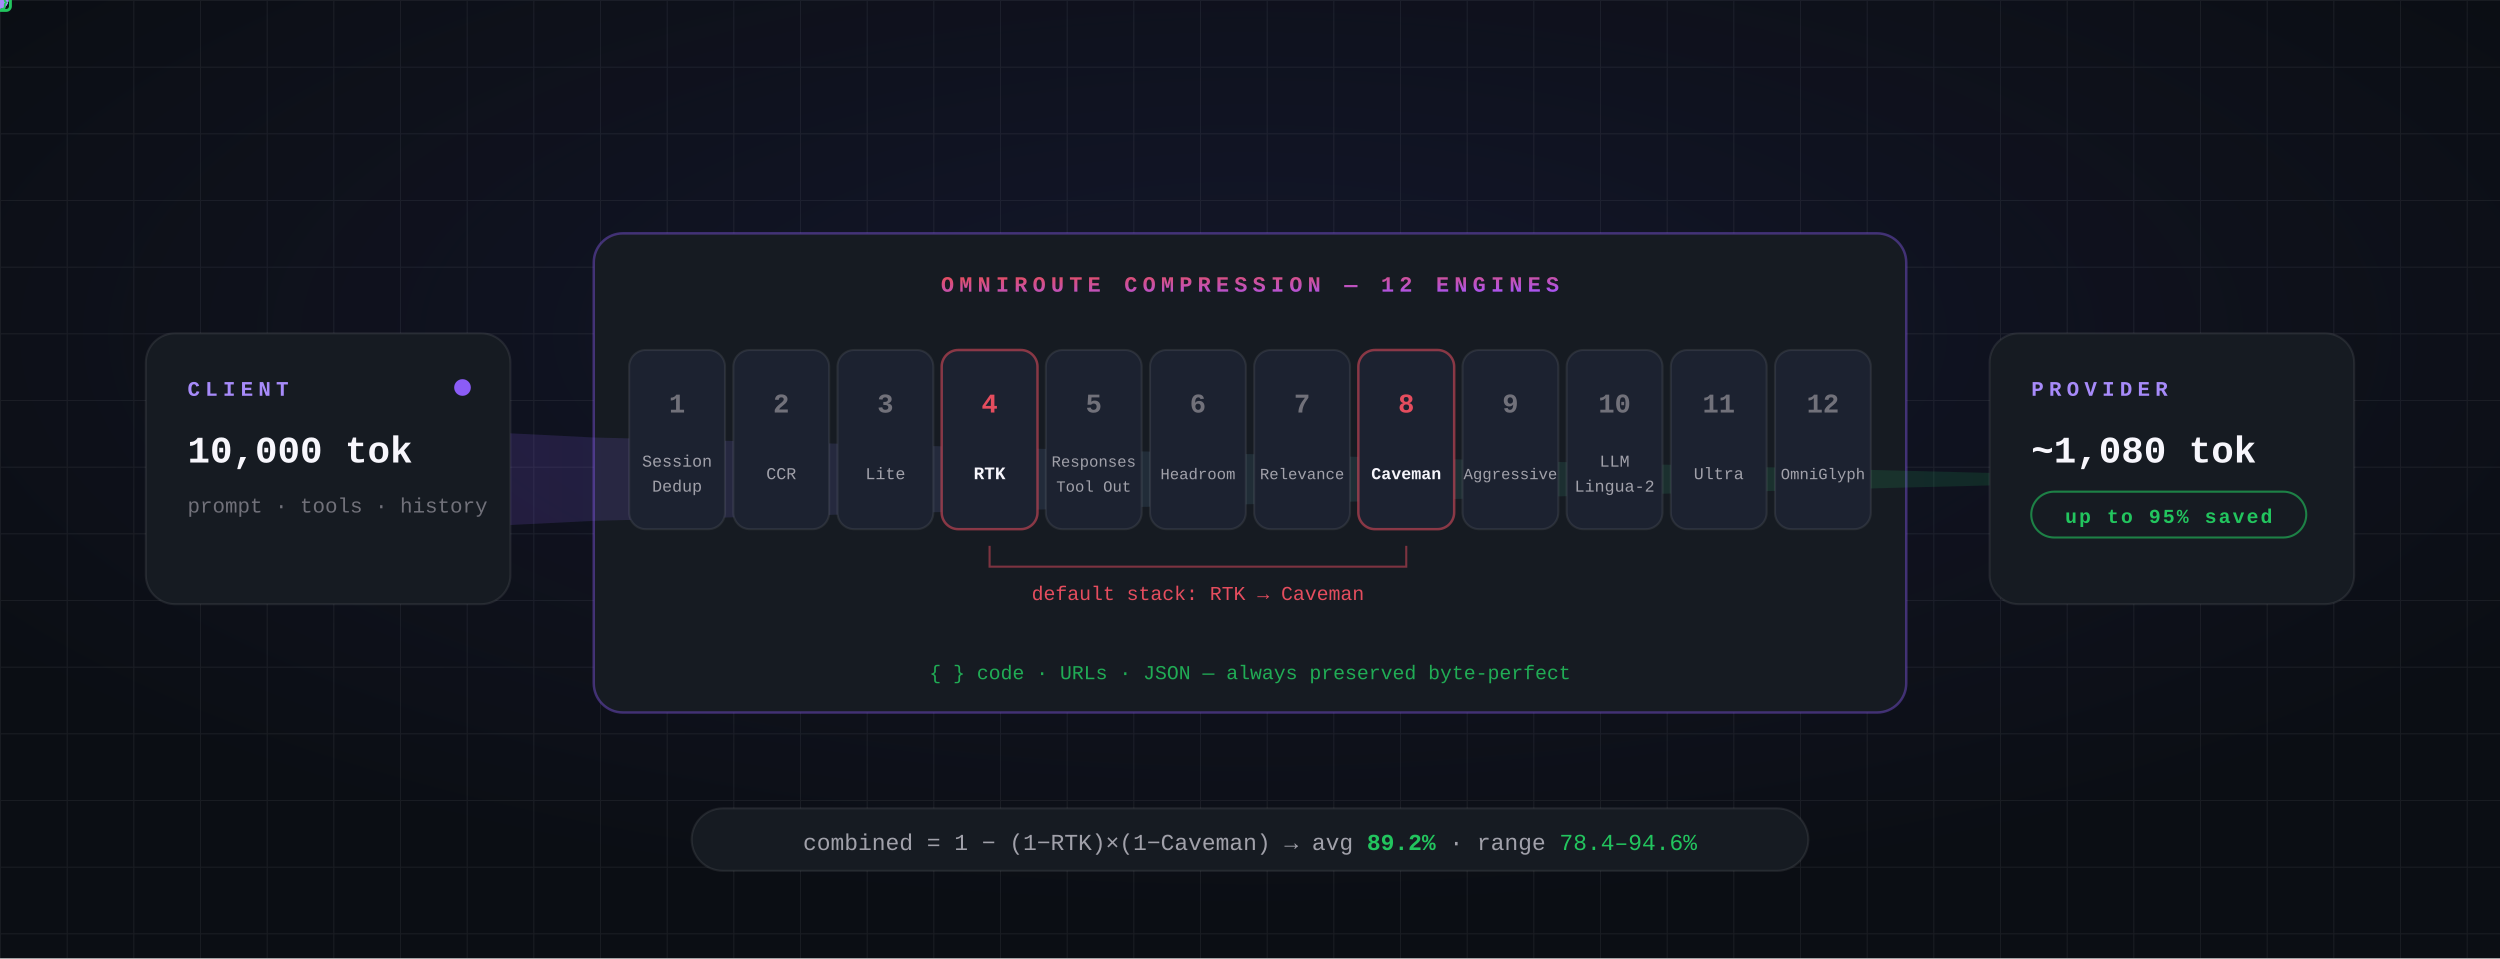
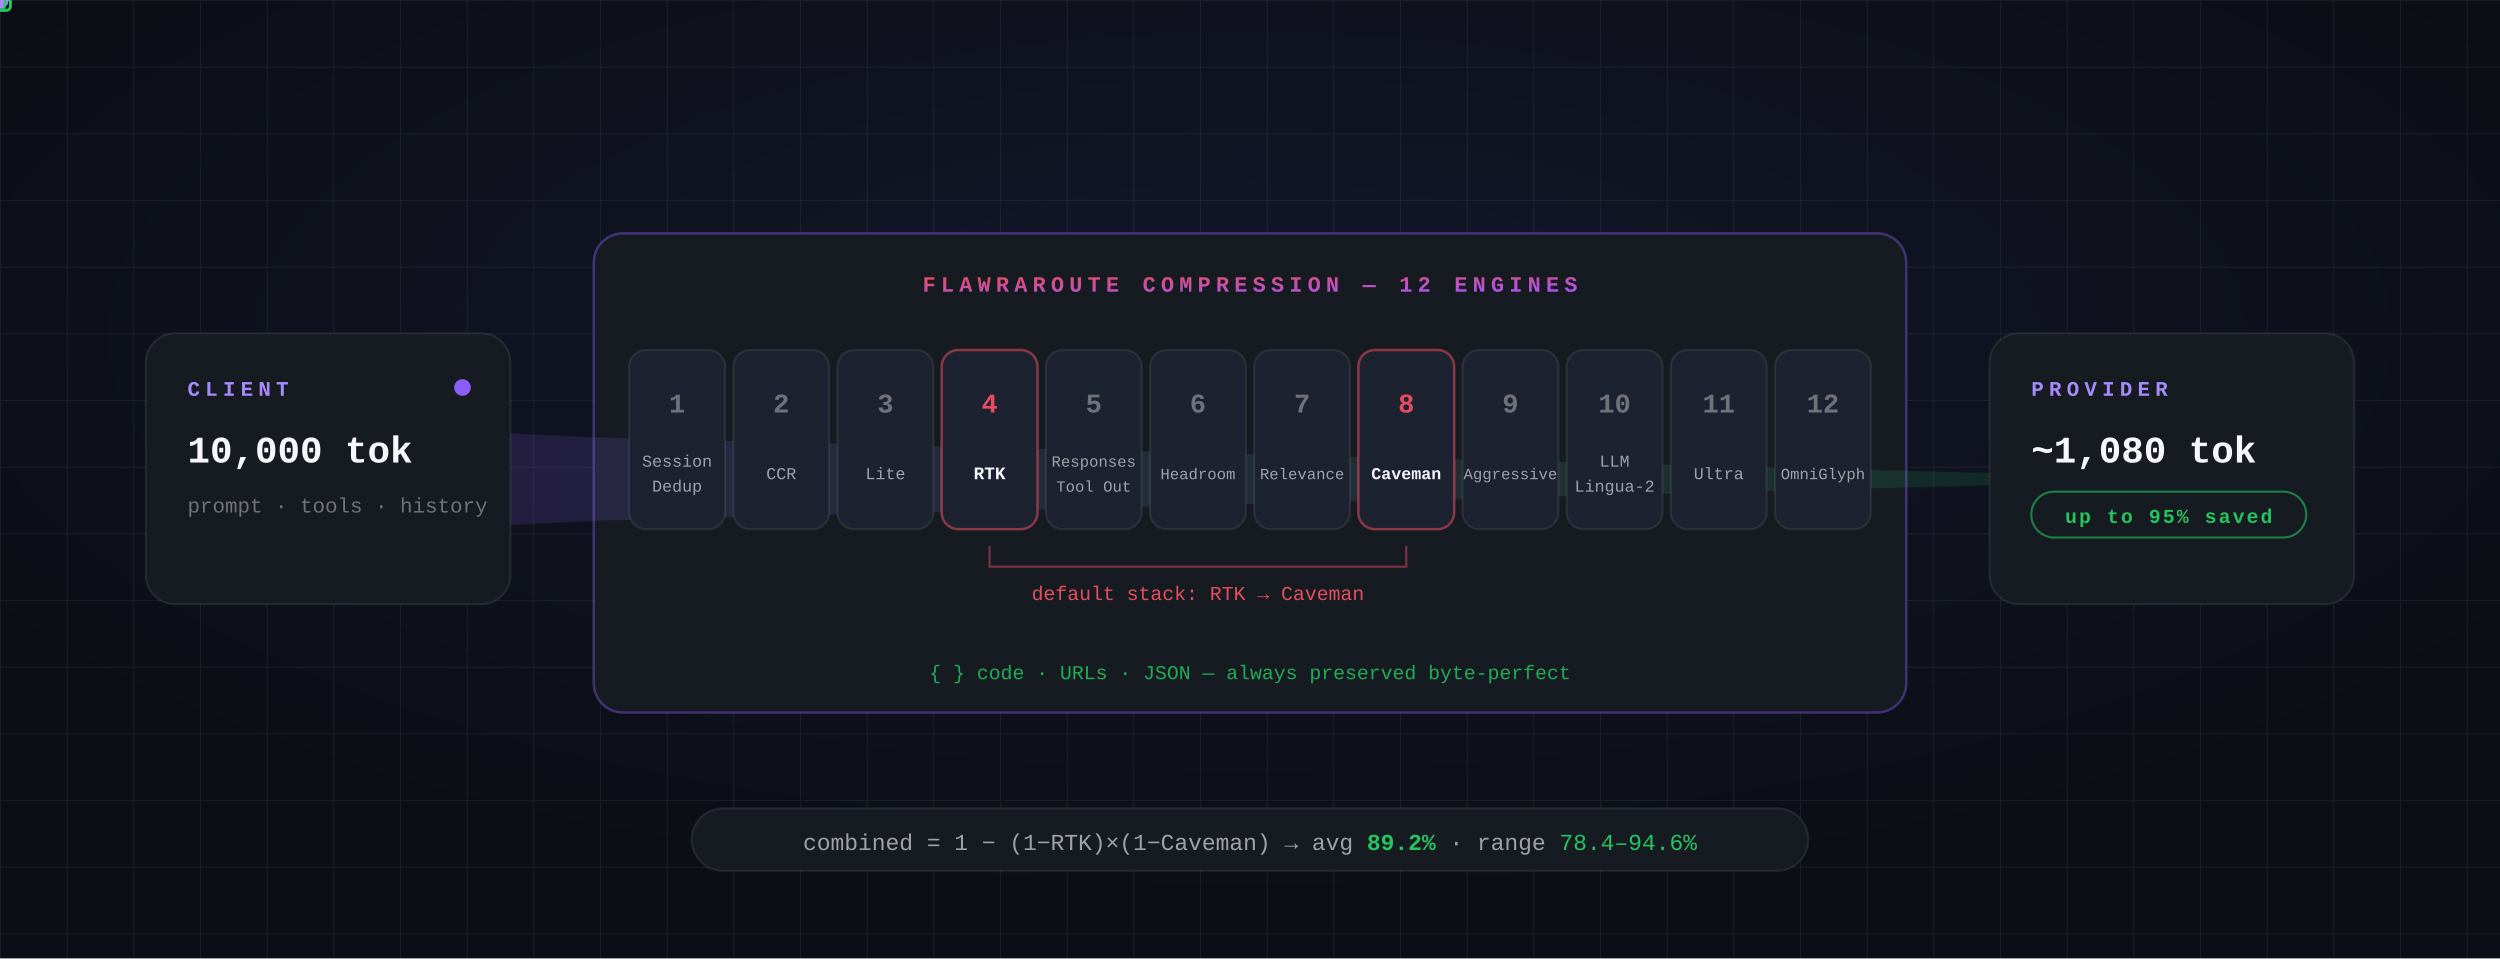
- <svg xmlns="http://www.w3.org/2000/svg" viewBox="0 0 1200 460" role="img" aria-label="OmniRoute compression pipeline: a client request of 10,000 tokens passes through 12 stacked engines — Session-Dedup, CCR, Lite, RTK, Responses Tool Output, Headroom, Relevance, Caveman, Aggressive, LLMLingua-2, Ultra, OmniGlyph — and reaches the provider at about 1,080 tokens, up to 95% saved. The default stacked combo runs RTK then Caveman (average 89.2%, range 78.4–94.6%). Code, URLs and JSON are always preserved byte-perfect.">
+ <svg xmlns="http://www.w3.org/2000/svg" viewBox="0 0 1200 460" role="img" aria-label="FlawraRoute compression pipeline: a client request of 10,000 tokens passes through 12 stacked engines — Session-Dedup, CCR, Lite, RTK, Responses Tool Output, Headroom, Relevance, Caveman, Aggressive, LLMLingua-2, Ultra, OmniGlyph — and reaches the provider at about 1,080 tokens, up to 95% saved. The default stacked combo runs RTK then Caveman (average 89.2%, range 78.4–94.6%). Code, URLs and JSON are always preserved byte-perfect.">
  <defs>
    <pattern id="gridPaperZ" width="32" height="32" patternUnits="userSpaceOnUse">
      <path d="M 32 0 L 0 0 0 32" fill="none" stroke="#ffffff" stroke-opacity="0.06" stroke-width="1" />
    </pattern>
    <radialGradient id="bgGlowZ" cx="50%" cy="35%" r="60%">
      <stop offset="0%" stop-color="#6366f1" stop-opacity="0.10" />
      <stop offset="100%" stop-color="#6366f1" stop-opacity="0" />
    </radialGradient>
    <linearGradient id="funnelZ" x1="0" y1="0" x2="1" y2="0">
      <stop offset="0%" stop-color="#8b5cf6" stop-opacity="0.16" />
      <stop offset="100%" stop-color="#22c55e" stop-opacity="0.14" />
    </linearGradient>
    <path id="pTokZ" d="M 245,230 L 955,230" />
  </defs>
  <rect width="1200" height="460" fill="#0b0e14" />
  <rect width="1200" height="460" fill="url(#gridPaperZ)" />
  <rect width="1200" height="460" fill="url(#bgGlowZ)" />
  <rect x="70" y="160" width="175" height="130" rx="14" fill="#161b22" stroke="#ffffff" stroke-opacity="0.08" stroke-width="1" />
  <text x="90" y="190" font-family="Consolas, 'Courier New', monospace" font-size="10" letter-spacing="2.5" font-weight="700" fill="#a78bfa">CLIENT</text>
  <text x="90" y="222" font-family="Consolas, 'Courier New', monospace" font-size="18" font-weight="800" fill="#F7F6FC">10,000 tok</text>
  <text x="90" y="246" font-family="Consolas, 'Courier New', monospace" font-size="10" fill="#71717a">prompt · tools · history</text>
  <circle cx="222" cy="186" r="4" fill="#8b5cf6">
    <animate attributeName="opacity" values="1;0.4;1" dur="2.2s" repeatCount="indefinite" />
  </circle>
  <rect x="285" y="112" width="630" height="230" rx="14" fill="#161b22" stroke="#8b5cf6" stroke-width="1.2" stroke-opacity="0.4" />
-   <text x="600" y="140" text-anchor="middle" font-family="Consolas, 'Courier New', monospace" font-size="10.5" letter-spacing="2.5" font-weight="700" fill="url(#gradBrandZ)">OMNIROUTE COMPRESSION — 12 ENGINES</text>
+   <text x="600" y="140" text-anchor="middle" font-family="Consolas, 'Courier New', monospace" font-size="10.5" letter-spacing="2.5" font-weight="700" fill="url(#gradBrandZ)">FLAWRAROUTE COMPRESSION — 12 ENGINES</text>
  <linearGradient id="gradBrandZ" x1="0" y1="0" x2="1" y2="1">
    <stop offset="0%" stop-color="#e54d5e" />
    <stop offset="100%" stop-color="#a855f7" />
  </linearGradient>
  <path d="M 245,208 L 285,210 L 915,226 L 955,227 L 955,233 L 915,234 L 285,250 L 245,252 Z" fill="url(#funnelZ)" />
  <g fill="#a78bfa">
    <circle r="4">
      <animateMotion dur="8s" repeatCount="indefinite" keyPoints="0;0;0.12;0.12" keyTimes="0;0.08;0.13;1" calcMode="linear">
        <mpath href="#pTokZ" />
      </animateMotion>
      <animate attributeName="opacity" values="0;0;1;1;0;0" keyTimes="0;0.08;0.09;0.125;0.14;1" dur="8s" repeatCount="indefinite" />
    </circle>
    <circle r="4">
      <animateMotion dur="8s" repeatCount="indefinite" keyPoints="0;0;0.29;0.29" keyTimes="0;0.085;0.22;1" calcMode="linear">
        <mpath href="#pTokZ" />
      </animateMotion>
      <animate attributeName="opacity" values="0;0;1;1;0;0" keyTimes="0;0.085;0.095;0.215;0.23;1" dur="8s" repeatCount="indefinite" />
    </circle>
    <circle r="4">
      <animateMotion dur="8s" repeatCount="indefinite" keyPoints="0;0;0.50;0.50" keyTimes="0;0.09;0.355;1" calcMode="linear">
        <mpath href="#pTokZ" />
      </animateMotion>
      <animate attributeName="opacity" values="0;0;1;1;0;0" keyTimes="0;0.09;0.10;0.35;0.365;1" dur="8s" repeatCount="indefinite" />
    </circle>
    <circle r="4">
      <animateMotion dur="8s" repeatCount="indefinite" keyPoints="0;0;0.81;0.81" keyTimes="0;0.095;0.49;1" calcMode="linear">
        <mpath href="#pTokZ" />
      </animateMotion>
      <animate attributeName="opacity" values="0;0;1;1;0;0" keyTimes="0;0.095;0.105;0.485;0.50;1" dur="8s" repeatCount="indefinite" />
    </circle>
    <circle r="4">
      <animateMotion dur="8s" repeatCount="indefinite" keyPoints="0;0;1;1" keyTimes="0;0.10;0.60;1" calcMode="linear">
        <mpath href="#pTokZ" />
      </animateMotion>
      <animate attributeName="r" values="4;4;2.4;2.4" keyTimes="0;0.10;0.60;1" dur="8s" repeatCount="indefinite" />
      <animate attributeName="opacity" values="0;0;1;1;0;0" keyTimes="0;0.10;0.11;0.60;0.64;1" dur="8s" repeatCount="indefinite" />
    </circle>
  </g>
  <g>
    <animateMotion dur="8s" repeatCount="indefinite" keyPoints="0;0;1;1" keyTimes="0;0.14;0.64;1" calcMode="linear">
      <mpath href="#pTokZ" />
    </animateMotion>
    <animate attributeName="opacity" values="0;0;1;1;0;0" keyTimes="0;0.14;0.15;0.64;0.68;1" dur="8s" repeatCount="indefinite" />
    <rect x="-5" y="-5" width="10" height="10" rx="2" fill="none" stroke="#22c55e" stroke-width="1.4" />
    <text y="3" text-anchor="middle" font-family="Consolas, 'Courier New', monospace" font-size="7" font-weight="700" fill="#22c55e">{}</text>
  </g>
  <g font-family="Consolas, 'Courier New', monospace" text-anchor="middle">
    <g transform="translate(302,168)">
      <rect width="46" height="86" rx="8" fill="#1c2230" stroke="#ffffff" stroke-opacity="0.08" />
      <rect width="46" height="86" rx="8" fill="none" stroke="#8b5cf6" stroke-width="1.4" stroke-opacity="0">
        <animate attributeName="stroke-opacity" values="0;0;0.9;0;0" keyTimes="0;0.10;0.13;0.17;1" dur="8s" repeatCount="indefinite" />
      </rect>
      <text x="23" y="30" font-size="13" font-weight="800" fill="#71717a">1</text>
      <text x="23" y="56" font-size="8" fill="#a1a1aa">Session</text>
      <text x="23" y="68" font-size="8" fill="#a1a1aa">Dedup</text>
    </g>
    <g transform="translate(352,168)">
      <rect width="46" height="86" rx="8" fill="#1c2230" stroke="#ffffff" stroke-opacity="0.08" />
      <rect width="46" height="86" rx="8" fill="none" stroke="#8b5cf6" stroke-width="1.4" stroke-opacity="0">
        <animate attributeName="stroke-opacity" values="0;0;0.9;0;0" keyTimes="0;0.145;0.175;0.215;1" dur="8s" repeatCount="indefinite" />
      </rect>
      <text x="23" y="30" font-size="13" font-weight="800" fill="#71717a">2</text>
      <text x="23" y="62" font-size="8" fill="#a1a1aa">CCR</text>
    </g>
    <g transform="translate(402,168)">
      <rect width="46" height="86" rx="8" fill="#1c2230" stroke="#ffffff" stroke-opacity="0.08" />
      <rect width="46" height="86" rx="8" fill="none" stroke="#8b5cf6" stroke-width="1.4" stroke-opacity="0">
        <animate attributeName="stroke-opacity" values="0;0;0.9;0;0" keyTimes="0;0.19;0.22;0.26;1" dur="8s" repeatCount="indefinite" />
      </rect>
      <text x="23" y="30" font-size="13" font-weight="800" fill="#71717a">3</text>
      <text x="23" y="62" font-size="8" fill="#a1a1aa">Lite</text>
    </g>
    <g transform="translate(452,168)">
      <rect width="46" height="86" rx="8" fill="#1c2230" stroke="#e54d5e" stroke-opacity="0.55" stroke-width="1.2" />
      <rect width="46" height="86" rx="8" fill="none" stroke="#e54d5e" stroke-width="1.6" stroke-opacity="0">
        <animate attributeName="stroke-opacity" values="0;0;1;0;0" keyTimes="0;0.235;0.265;0.305;1" dur="8s" repeatCount="indefinite" />
      </rect>
      <text x="23" y="30" font-size="13" font-weight="800" fill="#e54d5e">4</text>
      <text x="23" y="62" font-size="8.5" font-weight="700" fill="#F7F6FC">RTK</text>
    </g>
    <g transform="translate(502,168)">
      <rect width="46" height="86" rx="8" fill="#1c2230" stroke="#ffffff" stroke-opacity="0.08" />
      <rect width="46" height="86" rx="8" fill="none" stroke="#8b5cf6" stroke-width="1.4" stroke-opacity="0">
        <animate attributeName="stroke-opacity" values="0;0;0.9;0;0" keyTimes="0;0.28;0.31;0.35;1" dur="8s" repeatCount="indefinite" />
      </rect>
      <text x="23" y="30" font-size="13" font-weight="800" fill="#71717a">5</text>
      <text x="23" y="56" font-size="7.5" fill="#a1a1aa">Responses</text>
      <text x="23" y="68" font-size="7.5" fill="#a1a1aa">Tool Out</text>
    </g>
    <g transform="translate(552,168)">
      <rect width="46" height="86" rx="8" fill="#1c2230" stroke="#ffffff" stroke-opacity="0.08" />
      <rect width="46" height="86" rx="8" fill="none" stroke="#8b5cf6" stroke-width="1.4" stroke-opacity="0">
        <animate attributeName="stroke-opacity" values="0;0;0.9;0;0" keyTimes="0;0.325;0.355;0.395;1" dur="8s" repeatCount="indefinite" />
      </rect>
      <text x="23" y="30" font-size="13" font-weight="800" fill="#71717a">6</text>
      <text x="23" y="62" font-size="7.5" fill="#a1a1aa">Headroom</text>
    </g>
    <g transform="translate(602,168)">
      <rect width="46" height="86" rx="8" fill="#1c2230" stroke="#ffffff" stroke-opacity="0.08" />
      <rect width="46" height="86" rx="8" fill="none" stroke="#8b5cf6" stroke-width="1.4" stroke-opacity="0">
        <animate attributeName="stroke-opacity" values="0;0;0.9;0;0" keyTimes="0;0.37;0.40;0.44;1" dur="8s" repeatCount="indefinite" />
      </rect>
      <text x="23" y="30" font-size="13" font-weight="800" fill="#71717a">7</text>
      <text x="23" y="62" font-size="7.5" fill="#a1a1aa">Relevance</text>
    </g>
    <g transform="translate(652,168)">
      <rect width="46" height="86" rx="8" fill="#1c2230" stroke="#e54d5e" stroke-opacity="0.55" stroke-width="1.2" />
      <rect width="46" height="86" rx="8" fill="none" stroke="#e54d5e" stroke-width="1.6" stroke-opacity="0">
        <animate attributeName="stroke-opacity" values="0;0;1;0;0" keyTimes="0;0.415;0.445;0.485;1" dur="8s" repeatCount="indefinite" />
      </rect>
      <text x="23" y="30" font-size="13" font-weight="800" fill="#e54d5e">8</text>
      <text x="23" y="62" font-size="8" font-weight="700" fill="#F7F6FC">Caveman</text>
    </g>
    <g transform="translate(702,168)">
      <rect width="46" height="86" rx="8" fill="#1c2230" stroke="#ffffff" stroke-opacity="0.08" />
      <rect width="46" height="86" rx="8" fill="none" stroke="#8b5cf6" stroke-width="1.4" stroke-opacity="0">
        <animate attributeName="stroke-opacity" values="0;0;0.9;0;0" keyTimes="0;0.46;0.49;0.53;1" dur="8s" repeatCount="indefinite" />
      </rect>
      <text x="23" y="30" font-size="13" font-weight="800" fill="#71717a">9</text>
      <text x="23" y="62" font-size="7.5" fill="#a1a1aa">Aggressive</text>
    </g>
    <g transform="translate(752,168)">
      <rect width="46" height="86" rx="8" fill="#1c2230" stroke="#ffffff" stroke-opacity="0.08" />
      <rect width="46" height="86" rx="8" fill="none" stroke="#8b5cf6" stroke-width="1.4" stroke-opacity="0">
        <animate attributeName="stroke-opacity" values="0;0;0.9;0;0" keyTimes="0;0.50;0.53;0.57;1" dur="8s" repeatCount="indefinite" />
      </rect>
      <text x="23" y="30" font-size="13" font-weight="800" fill="#71717a">10</text>
      <text x="23" y="56" font-size="8" fill="#a1a1aa">LLM</text>
      <text x="23" y="68" font-size="8" fill="#a1a1aa">Lingua-2</text>
    </g>
    <g transform="translate(802,168)">
      <rect width="46" height="86" rx="8" fill="#1c2230" stroke="#ffffff" stroke-opacity="0.08" />
      <rect width="46" height="86" rx="8" fill="none" stroke="#8b5cf6" stroke-width="1.4" stroke-opacity="0">
        <animate attributeName="stroke-opacity" values="0;0;0.9;0;0" keyTimes="0;0.54;0.57;0.61;1" dur="8s" repeatCount="indefinite" />
      </rect>
      <text x="23" y="30" font-size="13" font-weight="800" fill="#71717a">11</text>
      <text x="23" y="62" font-size="8" fill="#a1a1aa">Ultra</text>
    </g>
    <g transform="translate(852,168)">
      <rect width="46" height="86" rx="8" fill="#1c2230" stroke="#ffffff" stroke-opacity="0.08" />
      <rect width="46" height="86" rx="8" fill="none" stroke="#8b5cf6" stroke-width="1.4" stroke-opacity="0">
        <animate attributeName="stroke-opacity" values="0;0;0.9;0;0" keyTimes="0;0.575;0.605;0.645;1" dur="8s" repeatCount="indefinite" />
      </rect>
      <text x="23" y="30" font-size="13" font-weight="800" fill="#71717a">12</text>
      <text x="23" y="62" font-size="7.5" fill="#a1a1aa">OmniGlyph</text>
    </g>
  </g>
  <path d="M 475,262 L 475,272 L 675,272 L 675,262" fill="none" stroke="#e54d5e" stroke-width="1" stroke-opacity="0.5" />
  <text x="575" y="288" text-anchor="middle" font-family="Consolas, 'Courier New', monospace" font-size="9.5" fill="#e54d5e">default stack: RTK → Caveman</text>
  <text x="600" y="326" text-anchor="middle" font-family="Consolas, 'Courier New', monospace" font-size="9.5" fill="#22c55e" opacity="0.85">{ } code · URLs · JSON — always preserved byte-perfect</text>
  <rect x="955" y="160" width="175" height="130" rx="14" fill="#161b22" stroke="#ffffff" stroke-opacity="0.08" stroke-width="1" />
  <text x="975" y="190" font-family="Consolas, 'Courier New', monospace" font-size="10" letter-spacing="2.5" font-weight="700" fill="#a78bfa">PROVIDER</text>
  <text x="975" y="222" font-family="Consolas, 'Courier New', monospace" font-size="18" font-weight="800" fill="#F7F6FC">~1,080 tok</text>
  <g transform="translate(975,236)">
    <rect width="132" height="22" rx="11" fill="none" stroke="#22c55e" stroke-width="1" stroke-opacity="0.6" />
    <text x="66" y="15" text-anchor="middle" font-family="Consolas, 'Courier New', monospace" font-size="9.5" letter-spacing="1" font-weight="700" fill="#22c55e">
      <animate attributeName="opacity" values="0.75;0.75;1;1;0.75" keyTimes="0;0.58;0.62;0.78;1" dur="8s" repeatCount="indefinite" />up to 95% saved</text>
  </g>
  <g transform="translate(600,404)">
    <rect x="-268" y="-16" width="536" height="30" rx="15" fill="#161b22" stroke="#ffffff" stroke-opacity="0.08" />
    <text y="4" text-anchor="middle" font-family="Consolas, 'Courier New', monospace" font-size="11" fill="#a1a1aa">combined = 1 − (1−RTK)×(1−Caveman) → avg <tspan fill="#22c55e" font-weight="700">89.2%</tspan> · range <tspan fill="#22c55e">78.4–94.6%</tspan>
    </text>
  </g>
</svg>
